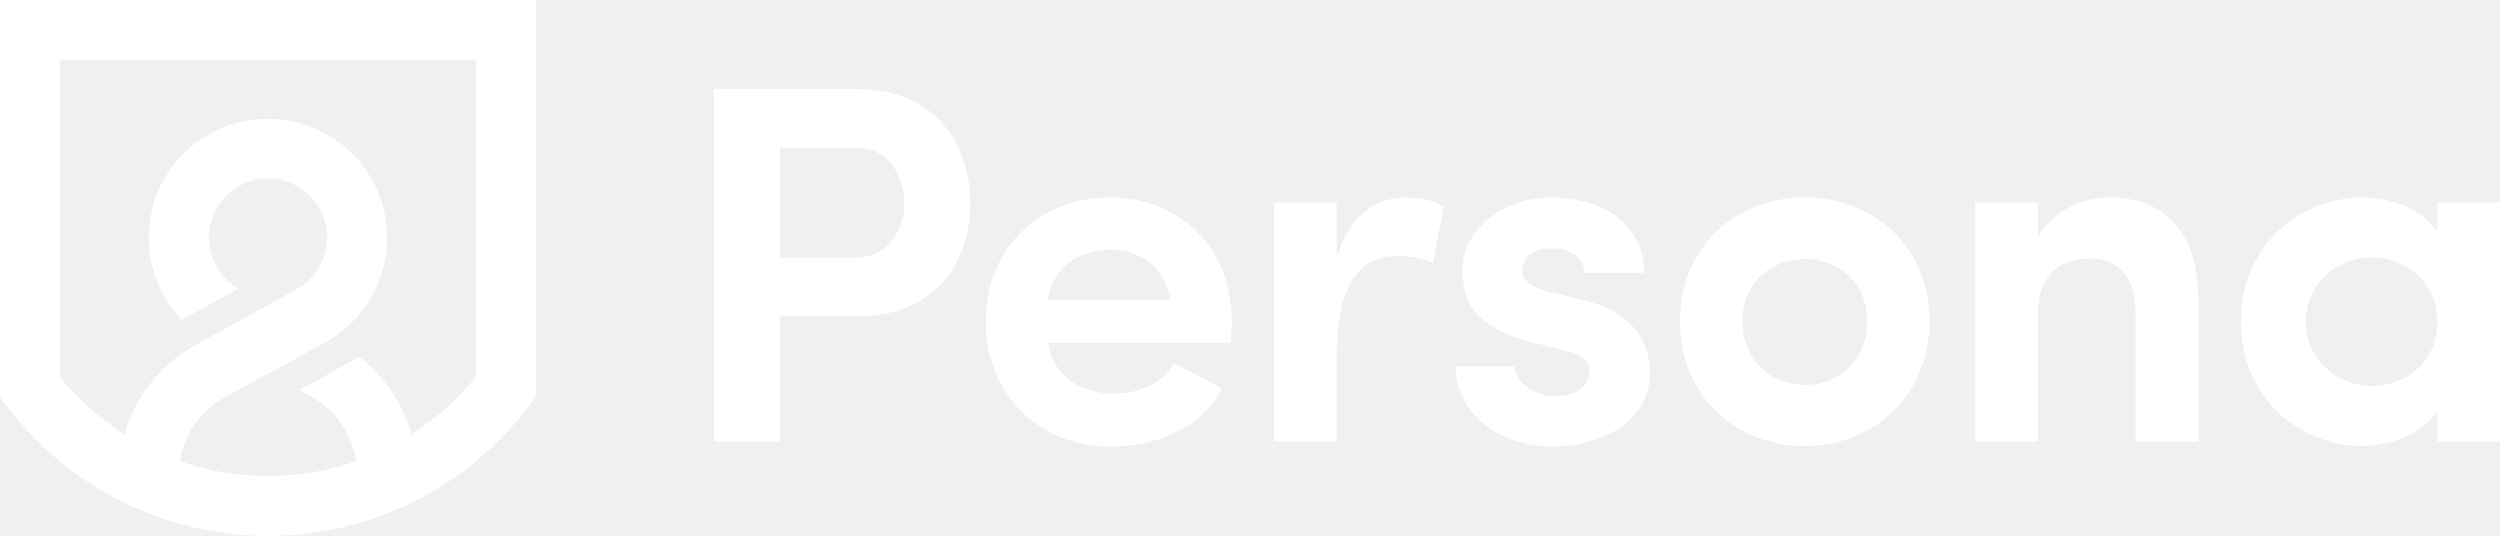
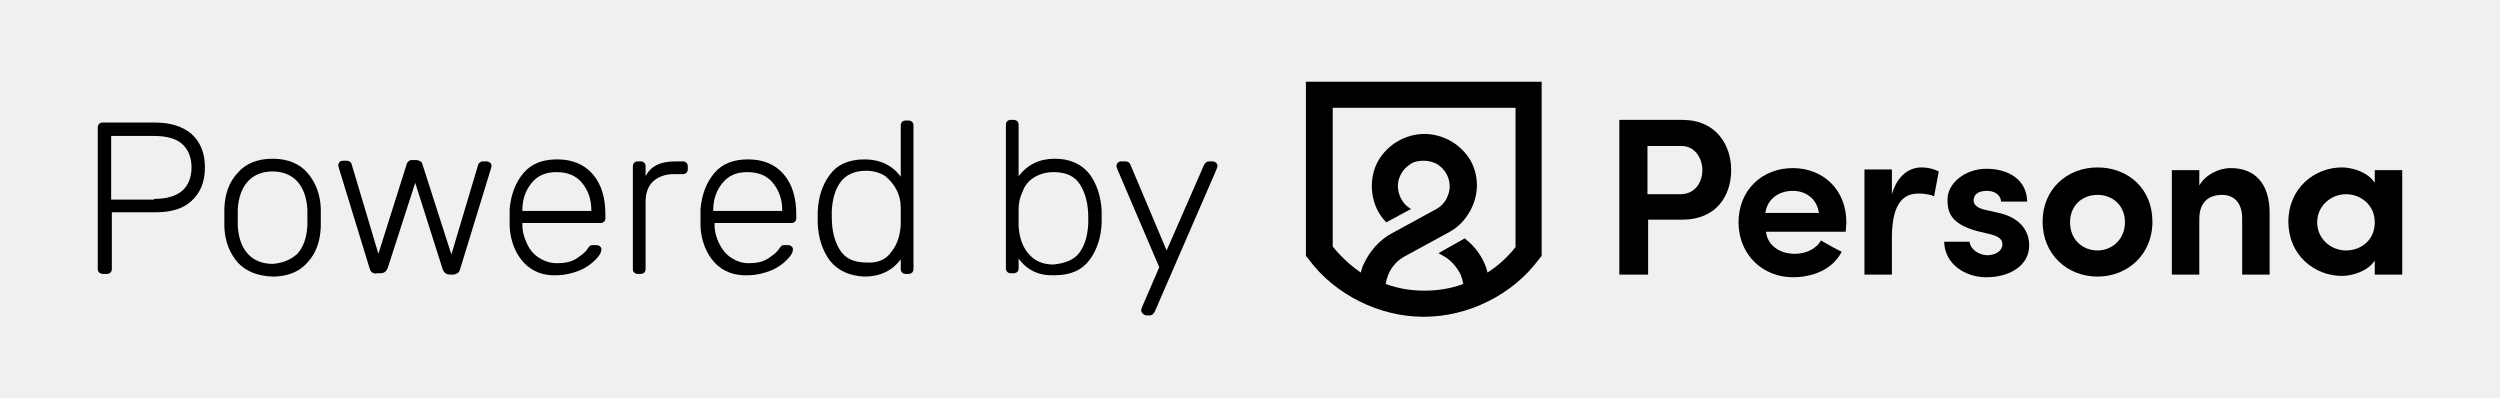
- <svg xmlns="http://www.w3.org/2000/svg" xmlns:xlink="http://www.w3.org/1999/xlink" width="70" viewBox="0 0 112 24">
-   <use fill-rule="nonzero" xlink:href="#a" />
-   <path fill="#FFFFFF" d="M38.386 6.61H34.94v4.944h3.354c1.516 0 2.229-1.282 2.229-2.45 0-1.144-.667-2.495-2.137-2.495zM32 19.77V4h6.432c3.515 0 5.03 2.54 5.03 5.104s-1.515 5.06-5.03 5.06H34.94v5.607H32zm23.172-5.379c0 .275-.023.71-.046.961h-8.178c.184 1.42 1.378 2.29 2.963 2.29 1.08 0 2.182-.459 2.688-1.374.666.366 1.447.778 2.136 1.144C53.77 19.245 51.703 20 49.727 20c-3.055 0-5.559-2.243-5.559-5.608 0-3.365 2.504-5.54 5.56-5.54 3.054 0 5.444 2.175 5.444 5.54zm-8.247-.938h5.513c-.207-1.465-1.31-2.267-2.688-2.267-1.47 0-2.618.824-2.825 2.267zm12.95 2.54v3.777h-2.803V9.081h2.803V11.6c.551-1.945 1.814-2.746 3.032-2.746.758 0 1.332.16 1.769.389l-.483 2.518c-.666-.298-1.355-.298-1.63-.298-1.907 0-2.688 1.694-2.688 4.532zm8.688-.686c-2.78-.756-3.032-2.015-3.032-3.274 0-1.716 1.815-3.181 3.951-3.181 2.022 0 4.089.915 4.18 3.364h-2.664c-.046-.8-.827-1.098-1.447-1.098-.69 0-1.355.252-1.355 1.053 0 .435.505.732 1.125.892l1.792.435c2.48.641 2.802 2.358 2.802 3.205 0 2.174-2.159 3.296-4.387 3.296-2.113 0-4.273-1.282-4.319-3.594h2.619c.069.756.942 1.397 1.976 1.35.78-.022 1.4-.457 1.4-1.075.024-.55-.39-.824-1.17-1.007l-1.47-.366zm12.292 1.945c1.54 0 2.803-1.121 2.803-2.861 0-1.694-1.264-2.793-2.803-2.793s-2.802 1.1-2.802 2.793c0 1.74 1.263 2.861 2.802 2.861zm0 2.724c-3.055 0-5.582-2.22-5.582-5.585 0-3.365 2.527-5.54 5.582-5.54 3.033 0 5.582 2.175 5.582 5.54s-2.55 5.585-5.582 5.585zm10.439-5.905v5.7H88.49V9.081h2.803v1.579c.597-1.145 1.952-1.808 3.193-1.808 2.504 0 3.997 1.579 3.997 4.6v6.318H95.68v-5.814c0-1.556-.827-2.38-2.044-2.38-1.264 0-2.343.64-2.343 2.495zm17.903 5.7v-1.374c-.689 1.098-2.274 1.58-3.33 1.58-2.826 0-5.468-2.152-5.468-5.563 0-3.434 2.642-5.562 5.468-5.562.964 0 2.549.366 3.33 1.556V9.082H112v10.69h-2.803zm-5.903-5.357c0 1.717 1.424 2.884 2.963 2.884 1.516 0 2.94-1.053 2.94-2.884 0-1.854-1.47-2.884-2.94-2.884-1.539 0-2.963 1.144-2.963 2.884zM24 0v17.778l-.267.355a14.665 14.665 0 0 1-23.466 0L0 17.778V0h24zM2.667 16.876a12 12 0 0 0 2.915 2.597 6.613 6.613 0 0 1 3.205-4.02l4.506-2.486a2.667 2.667 0 0 0 1.047-3.6 2.667 2.667 0 0 0-4.667 0 2.667 2.667 0 0 0 .994 3.566L8.14 14.32a5.333 5.333 0 0 1-.807-6.247A5.333 5.333 0 0 1 12 5.333a5.333 5.333 0 0 1 4.667 2.74 5.334 5.334 0 0 1-2.094 7.26l-4.5 2.454a3.96 3.96 0 0 0-2.022 2.878 12 12 0 0 0 7.914-.006 3.958 3.958 0 0 0-2.025-2.899l-.513-.287L16.093 16a6.614 6.614 0 0 1 2.339 3.464c1.1-.698 2.08-1.572 2.901-2.588V2.666H2.667v14.21z" id="a" />
+ <svg xmlns="http://www.w3.org/2000/svg" version="1.1" id="Layer_1" x="0px" y="0px" viewBox="0 0 373.3 59.4" style="enable-background:new 0 0 373.3 59.4;" xml:space="preserve">
+   <style type="text/css">
+ 	
+ </style>
+   <g>
+     <g>
+       <path class="st0" d="M14.8,40.7c-0.1-0.1-0.2-0.3-0.2-0.5V19c0-0.2,0.1-0.4,0.2-0.5c0.1-0.1,0.3-0.2,0.5-0.2h7.9    c2.3,0,4.1,0.6,5.4,1.7c1.3,1.2,2,2.8,2,5c0,2.2-0.7,3.8-2,5c-1.3,1.2-3.1,1.7-5.4,1.7h-6.5v8.5c0,0.2-0.1,0.4-0.2,0.5    c-0.1,0.1-0.3,0.2-0.5,0.2h-0.6C15.1,40.9,15,40.8,14.8,40.7z M23,29.7c1.9,0,3.2-0.4,4.2-1.2c0.9-0.8,1.4-2,1.4-3.5    s-0.5-2.7-1.4-3.5c-0.9-0.8-2.3-1.2-4.2-1.2h-6.4v9.5H23z" />
+       <path class="st0" d="M35.5,39.2c-1.2-1.4-1.9-3.1-2-5.3l0-1.4l0-1.4c0.1-2.2,0.7-3.9,2-5.3c1.2-1.4,3-2.1,5.2-2.1    c2.2,0,4,0.7,5.2,2.1s1.9,3.1,2,5.3c0,0.2,0,0.7,0,1.4c0,0.7,0,1.1,0,1.4c-0.1,2.2-0.7,3.9-2,5.3c-1.2,1.4-3,2.1-5.2,2.1    C38.4,41.2,36.7,40.5,35.5,39.2z M44.4,37.9c0.9-1,1.4-2.4,1.5-4.2c0-0.2,0-0.6,0-1.2c0-0.6,0-1,0-1.2c-0.1-1.8-0.6-3.2-1.5-4.2    c-0.9-1-2.2-1.5-3.7-1.5c-1.5,0-2.8,0.5-3.7,1.5c-0.9,1-1.4,2.4-1.5,4.2l0,1.2l0,1.2c0.1,1.8,0.6,3.2,1.5,4.2    c0.9,1,2.2,1.5,3.7,1.5C42.2,39.3,43.4,38.8,44.4,37.9z" />
+       <path class="st0" d="M55.6,40.7c-0.2-0.1-0.3-0.3-0.4-0.6l-4.6-15l-0.1-0.4c0-0.2,0.1-0.3,0.2-0.5c0.1-0.1,0.3-0.2,0.5-0.2h0.6    c0.2,0,0.4,0.1,0.5,0.2c0.1,0.1,0.2,0.2,0.2,0.3l4,13.4l4.2-13.3c0-0.2,0.1-0.3,0.3-0.5s0.3-0.2,0.6-0.2h0.6    c0.2,0,0.4,0.1,0.6,0.2c0.2,0.1,0.2,0.3,0.3,0.5L67.4,38l4-13.4c0-0.1,0.1-0.2,0.2-0.3c0.1-0.1,0.3-0.2,0.5-0.2h0.6    c0.2,0,0.3,0.1,0.5,0.2c0.1,0.1,0.2,0.3,0.2,0.5l-0.1,0.4l-4.6,15c-0.1,0.3-0.2,0.5-0.4,0.6c-0.2,0.1-0.4,0.2-0.6,0.2h-0.5    c-0.6,0-0.9-0.3-1.1-0.8L62,27.3l-4.1,12.7c-0.2,0.5-0.5,0.8-1.1,0.8h-0.5C56,40.9,55.8,40.8,55.6,40.7z" />
+       <path class="st0" d="M78.2,39.2c-1.2-1.3-2-3.2-2.1-5.4l0-1.3l0-1.3c0.2-2.2,0.9-4,2.1-5.4c1.2-1.4,2.9-2,5-2c2.2,0,4,0.7,5.3,2.2    c1.3,1.5,1.9,3.5,1.9,6.1v0.5c0,0.2-0.1,0.4-0.2,0.5c-0.1,0.1-0.3,0.2-0.5,0.2H78v0.3c0,1,0.3,2,0.7,2.8c0.4,0.9,1,1.6,1.8,2.1    c0.8,0.5,1.6,0.8,2.7,0.8c1.2,0,2.1-0.2,2.9-0.7c0.7-0.5,1.3-0.9,1.6-1.4c0.2-0.3,0.3-0.4,0.4-0.5c0.1-0.1,0.3-0.1,0.5-0.1h0.5    c0.2,0,0.4,0.1,0.5,0.2c0.1,0.1,0.2,0.2,0.2,0.4c0,0.5-0.3,1-0.9,1.6c-0.6,0.6-1.4,1.2-2.4,1.6s-2.2,0.7-3.4,0.7    C81.1,41.2,79.4,40.5,78.2,39.2z M88.3,31.5v-0.1c0-1.7-0.5-3-1.4-4.1c-0.9-1.1-2.2-1.6-3.8-1.6c-1.6,0-2.8,0.5-3.7,1.6    c-0.9,1.1-1.4,2.4-1.4,4.1v0.1H88.3z" />
+       <path class="st0" d="M94.7,40.7c-0.1-0.1-0.2-0.3-0.2-0.5V24.8c0-0.2,0.1-0.4,0.2-0.5c0.1-0.1,0.3-0.2,0.5-0.2h0.5    c0.2,0,0.4,0.1,0.5,0.2c0.1,0.1,0.2,0.3,0.2,0.5v1.5c0.8-1.5,2.2-2.2,4.4-2.2h1.2c0.2,0,0.4,0.1,0.5,0.2s0.2,0.3,0.2,0.5v0.5    c0,0.2-0.1,0.4-0.2,0.5c-0.1,0.1-0.3,0.2-0.5,0.2h-1.4c-1.3,0-2.3,0.4-3.1,1.1c-0.8,0.8-1.1,1.8-1.1,3.1v10c0,0.2-0.1,0.4-0.2,0.5    c-0.1,0.1-0.3,0.2-0.5,0.2h-0.5C95,40.9,94.8,40.8,94.7,40.7z" />
+       <path class="st0" d="M106.7,39.2c-1.2-1.3-2-3.2-2.1-5.4l0-1.3l0-1.3c0.2-2.2,0.9-4,2.1-5.4c1.2-1.4,2.9-2,5-2    c2.2,0,4,0.7,5.3,2.2c1.3,1.5,1.9,3.5,1.9,6.1v0.5c0,0.2-0.1,0.4-0.2,0.5c-0.1,0.1-0.3,0.2-0.5,0.2h-11.5v0.3c0,1,0.3,2,0.7,2.8    s1,1.6,1.8,2.1c0.8,0.5,1.6,0.8,2.6,0.8c1.2,0,2.1-0.2,2.9-0.7c0.7-0.5,1.3-0.9,1.6-1.4c0.2-0.3,0.3-0.4,0.4-0.5    c0.1-0.1,0.3-0.1,0.5-0.1h0.5c0.2,0,0.4,0.1,0.5,0.2c0.1,0.1,0.2,0.2,0.2,0.4c0,0.5-0.3,1-0.9,1.6c-0.6,0.6-1.4,1.2-2.4,1.6    s-2.2,0.7-3.4,0.7C109.6,41.2,107.9,40.5,106.7,39.2z M116.8,31.5v-0.1c0-1.7-0.5-3-1.4-4.1c-0.9-1.1-2.2-1.6-3.8-1.6    s-2.8,0.5-3.7,1.6c-0.9,1.1-1.4,2.4-1.4,4.1v0.1H116.8z" />
+       <path class="st0" d="M123.9,38.9c-1.1-1.5-1.7-3.4-1.8-5.5l0-0.9l0-0.9c0.1-2.2,0.7-4,1.8-5.5c1.1-1.5,2.8-2.3,5.2-2.3    c2.3,0,4.2,0.9,5.4,2.6v-7.7c0-0.2,0.1-0.4,0.2-0.5s0.3-0.2,0.5-0.2h0.5c0.2,0,0.4,0.1,0.5,0.2c0.1,0.1,0.2,0.3,0.2,0.5v21.5    c0,0.2-0.1,0.4-0.2,0.5c-0.1,0.1-0.3,0.2-0.5,0.2h-0.5c-0.2,0-0.4-0.1-0.5-0.2s-0.2-0.3-0.2-0.5v-1.5c-1.2,1.7-3.1,2.6-5.4,2.6    C126.8,41.2,125.1,40.4,123.9,38.9z M133.1,37.6c0.9-1.1,1.3-2.5,1.4-4c0-0.2,0-0.6,0-1.3c0-0.6,0-1,0-1.3c0-0.9-0.2-1.8-0.6-2.6    c-0.4-0.8-1-1.5-1.7-2.1c-0.8-0.5-1.7-0.8-2.9-0.8c-1.7,0-3,0.6-3.8,1.7c-0.8,1.1-1.2,2.5-1.3,4.3l0,0.9c0,2,0.4,3.6,1.2,4.9    c0.8,1.3,2.1,1.9,4,1.9C131,39.3,132.3,38.8,133.1,37.6z" />
+       <path class="st0" d="M152.1,38.6v1.5c0,0.2-0.1,0.4-0.2,0.5c-0.1,0.1-0.3,0.2-0.5,0.2h-0.5c-0.2,0-0.4-0.1-0.5-0.2    s-0.2-0.3-0.2-0.5V18.6c0-0.2,0.1-0.4,0.2-0.5s0.3-0.2,0.5-0.2h0.5c0.2,0,0.4,0.1,0.5,0.2c0.1,0.1,0.2,0.3,0.2,0.5v7.7    c1.3-1.7,3.1-2.6,5.4-2.6c2.3,0,4,0.8,5.2,2.3c1.1,1.5,1.7,3.4,1.8,5.5c0,0.2,0,0.5,0,0.9s0,0.7,0,0.9c-0.1,2.2-0.7,4-1.8,5.5    c-1.1,1.5-2.8,2.3-5.2,2.3C155.2,41.2,153.4,40.4,152.1,38.6z M161.2,37.7c0.8-1.1,1.2-2.5,1.3-4.3c0-0.2,0-0.5,0-0.9    c0-2-0.4-3.6-1.2-4.9c-0.8-1.3-2.1-1.9-4-1.9c-1.1,0-2.1,0.3-2.9,0.8c-0.8,0.5-1.4,1.2-1.7,2.1c-0.4,0.8-0.6,1.7-0.6,2.6l0,1.3    l0,1.3c0.1,1.5,0.5,2.9,1.4,4c0.9,1.1,2.1,1.7,3.8,1.7C159.1,39.3,160.4,38.8,161.2,37.7z" />
+       <path class="st0" d="M170.6,46.8c-0.1-0.1-0.2-0.3-0.2-0.5c0-0.1,0.1-0.3,0.2-0.6l2.5-5.8l-6.2-14.5c-0.1-0.3-0.2-0.5-0.2-0.6    c0-0.2,0.1-0.3,0.2-0.5c0.1-0.1,0.3-0.2,0.5-0.2h0.7c0.3,0,0.6,0.2,0.7,0.5l5.4,12.8l5.6-12.8c0.2-0.3,0.4-0.5,0.7-0.5h0.6    c0.2,0,0.3,0.1,0.5,0.2c0.1,0.1,0.2,0.3,0.2,0.5c0,0.1-0.1,0.3-0.2,0.6l-9.2,21.2c-0.2,0.3-0.4,0.5-0.7,0.5h-0.6    C170.9,47,170.8,47,170.6,46.8z" />
+     </g>
+     <g>
+       <path class="st0" d="M251.1,21.8c2.1,0,3.1,2,3.1,3.6c0,1.7-1,3.6-3.3,3.6h-4.9v-7.2H251.1z M241.8,41h4.3v-8.2h5.1    c5.1,0,7.3-3.6,7.3-7.4c0-3.7-2.2-7.5-7.3-7.5h-9.4V41z" />
+       <path class="st0" d="M275.7,33.2c0-4.9-3.5-8.1-8-8.1c-4.5,0-8.1,3.2-8.1,8.1s3.7,8.2,8.1,8.2c2.9,0,5.9-1.1,7.3-3.8    c-1-0.5-2.1-1.1-3.1-1.7c-0.7,1.3-2.3,2-3.9,2c-2.3,0-4.1-1.3-4.3-3.3h11.9C275.6,34.2,275.7,33.6,275.7,33.2z M263.6,31.8    c0.3-2.1,2-3.3,4.1-3.3c2,0,3.6,1.2,3.9,3.3H263.6z" />
+       <path class="st0" d="M282.5,35.5c0-4.1,1.1-6.6,3.9-6.6c0.4,0,1.4,0,2.4,0.4l0.7-3.7c-0.6-0.3-1.5-0.6-2.6-0.6    c-1.8,0-3.6,1.2-4.4,4v-3.7h-4.1V41h4.1V35.5z" />
+       <path class="st0" d="M295.2,34.5l2.1,0.5c1.1,0.3,1.7,0.7,1.7,1.5c0,0.9-0.9,1.5-2,1.6c-1.5,0.1-2.8-0.9-2.9-2h-3.8    c0.1,3.4,3.2,5.3,6.3,5.3c3.3,0,6.4-1.6,6.4-4.8c0-1.2-0.5-3.7-4.1-4.7l-2.6-0.6c-0.9-0.2-1.6-0.7-1.6-1.3c0-1.2,1-1.5,2-1.5    c0.9,0,2,0.4,2.1,1.6h3.9c-0.1-3.6-3.2-4.9-6.1-4.9c-3.1,0-5.8,2.1-5.8,4.6C290.8,31.6,291.2,33.4,295.2,34.5z" />
+       <path class="st0" d="M313.2,37.4c-2.2,0-4.1-1.6-4.1-4.2c0-2.5,1.8-4.1,4.1-4.1s4.1,1.6,4.1,4.1C317.3,35.7,315.4,37.4,313.2,37.4    z M313.2,41.3c4.4,0,8.2-3.2,8.2-8.2s-3.7-8.1-8.2-8.1c-4.5,0-8.2,3.2-8.2,8.1S308.7,41.3,313.2,41.3z" />
+       <path class="st0" d="M328.4,32.7c0-2.7,1.6-3.6,3.4-3.6c1.8,0,3,1.2,3,3.5V41c0.6,0,3.4,0,4.1,0v-9.2c0-4.4-2.2-6.7-5.8-6.7    c-1.8,0-3.8,1-4.7,2.6v-2.3h-4.1V41h4.1V32.7z" />
+       <path class="st0" d="M354.6,41h4.1V25.4h-4.1v1.9c-1.1-1.7-3.5-2.3-4.9-2.3c-4.1,0-8,3.1-8,8.1c0,5,3.9,8.1,8,8.1    c1.5,0,3.9-0.7,4.9-2.3V41z M346,33.2c0-2.5,2.1-4.2,4.3-4.2c2.1,0,4.3,1.5,4.3,4.2c0,2.7-2.1,4.2-4.3,4.2    C348.1,37.4,346,35.7,346,33.2z" />
+       <path class="st1" d="M230.1,12.2h-35.1v26l0.4,0.5c2,2.7,4.6,4.8,7.6,6.3c3,1.5,6.3,2.3,9.6,2.3c3.3,0,6.6-0.8,9.6-2.3    c3-1.5,5.6-3.6,7.6-6.3l0.4-0.5V12.2z M199,36.8V16.1h27.3v20.8c-1.2,1.5-2.6,2.8-4.2,3.8c0-0.2-0.1-0.3-0.1-0.5    c-0.6-1.8-1.7-3.4-3.3-4.6l-3.9,2.2l0.7,0.4c1.1,0.6,2,1.6,2.6,2.8c0.2,0.5,0.3,0.9,0.4,1.4c-1.9,0.7-3.8,1-5.8,1    c-2,0-3.9-0.3-5.8-1c0.1-0.5,0.2-0.9,0.4-1.4c0.5-1.2,1.4-2.2,2.6-2.8l6.6-3.6c0.9-0.5,1.7-1.2,2.3-2c0.6-0.8,1.1-1.7,1.4-2.7    c0.3-1,0.4-2,0.3-3c-0.1-1-0.4-2-0.9-2.9c-0.7-1.2-1.7-2.2-2.9-2.9c-1.2-0.7-2.6-1.1-4-1.1c-1.4,0-2.8,0.4-4,1.1    c-1.2,0.7-2.2,1.7-2.9,2.9c-0.8,1.4-1.1,3.1-0.9,4.8c0.2,1.6,0.9,3.2,2.1,4.4l3.7-2c-0.9-0.5-1.5-1.3-1.8-2.3    c-0.3-1-0.2-2,0.3-2.9c0.3-0.6,0.8-1.1,1.4-1.5c0.6-0.4,1.3-0.5,2-0.5c0.7,0,1.4,0.2,2,0.5c0.6,0.4,1.1,0.9,1.4,1.5    c0.5,0.9,0.6,2,0.3,2.9c-0.3,1-0.9,1.8-1.8,2.3l-6.6,3.6c-1.9,1-3.4,2.7-4.3,4.7c-0.2,0.4-0.3,0.8-0.4,1.2    C201.6,39.6,200.2,38.3,199,36.8z" />
+     </g>
+   </g>
</svg>
